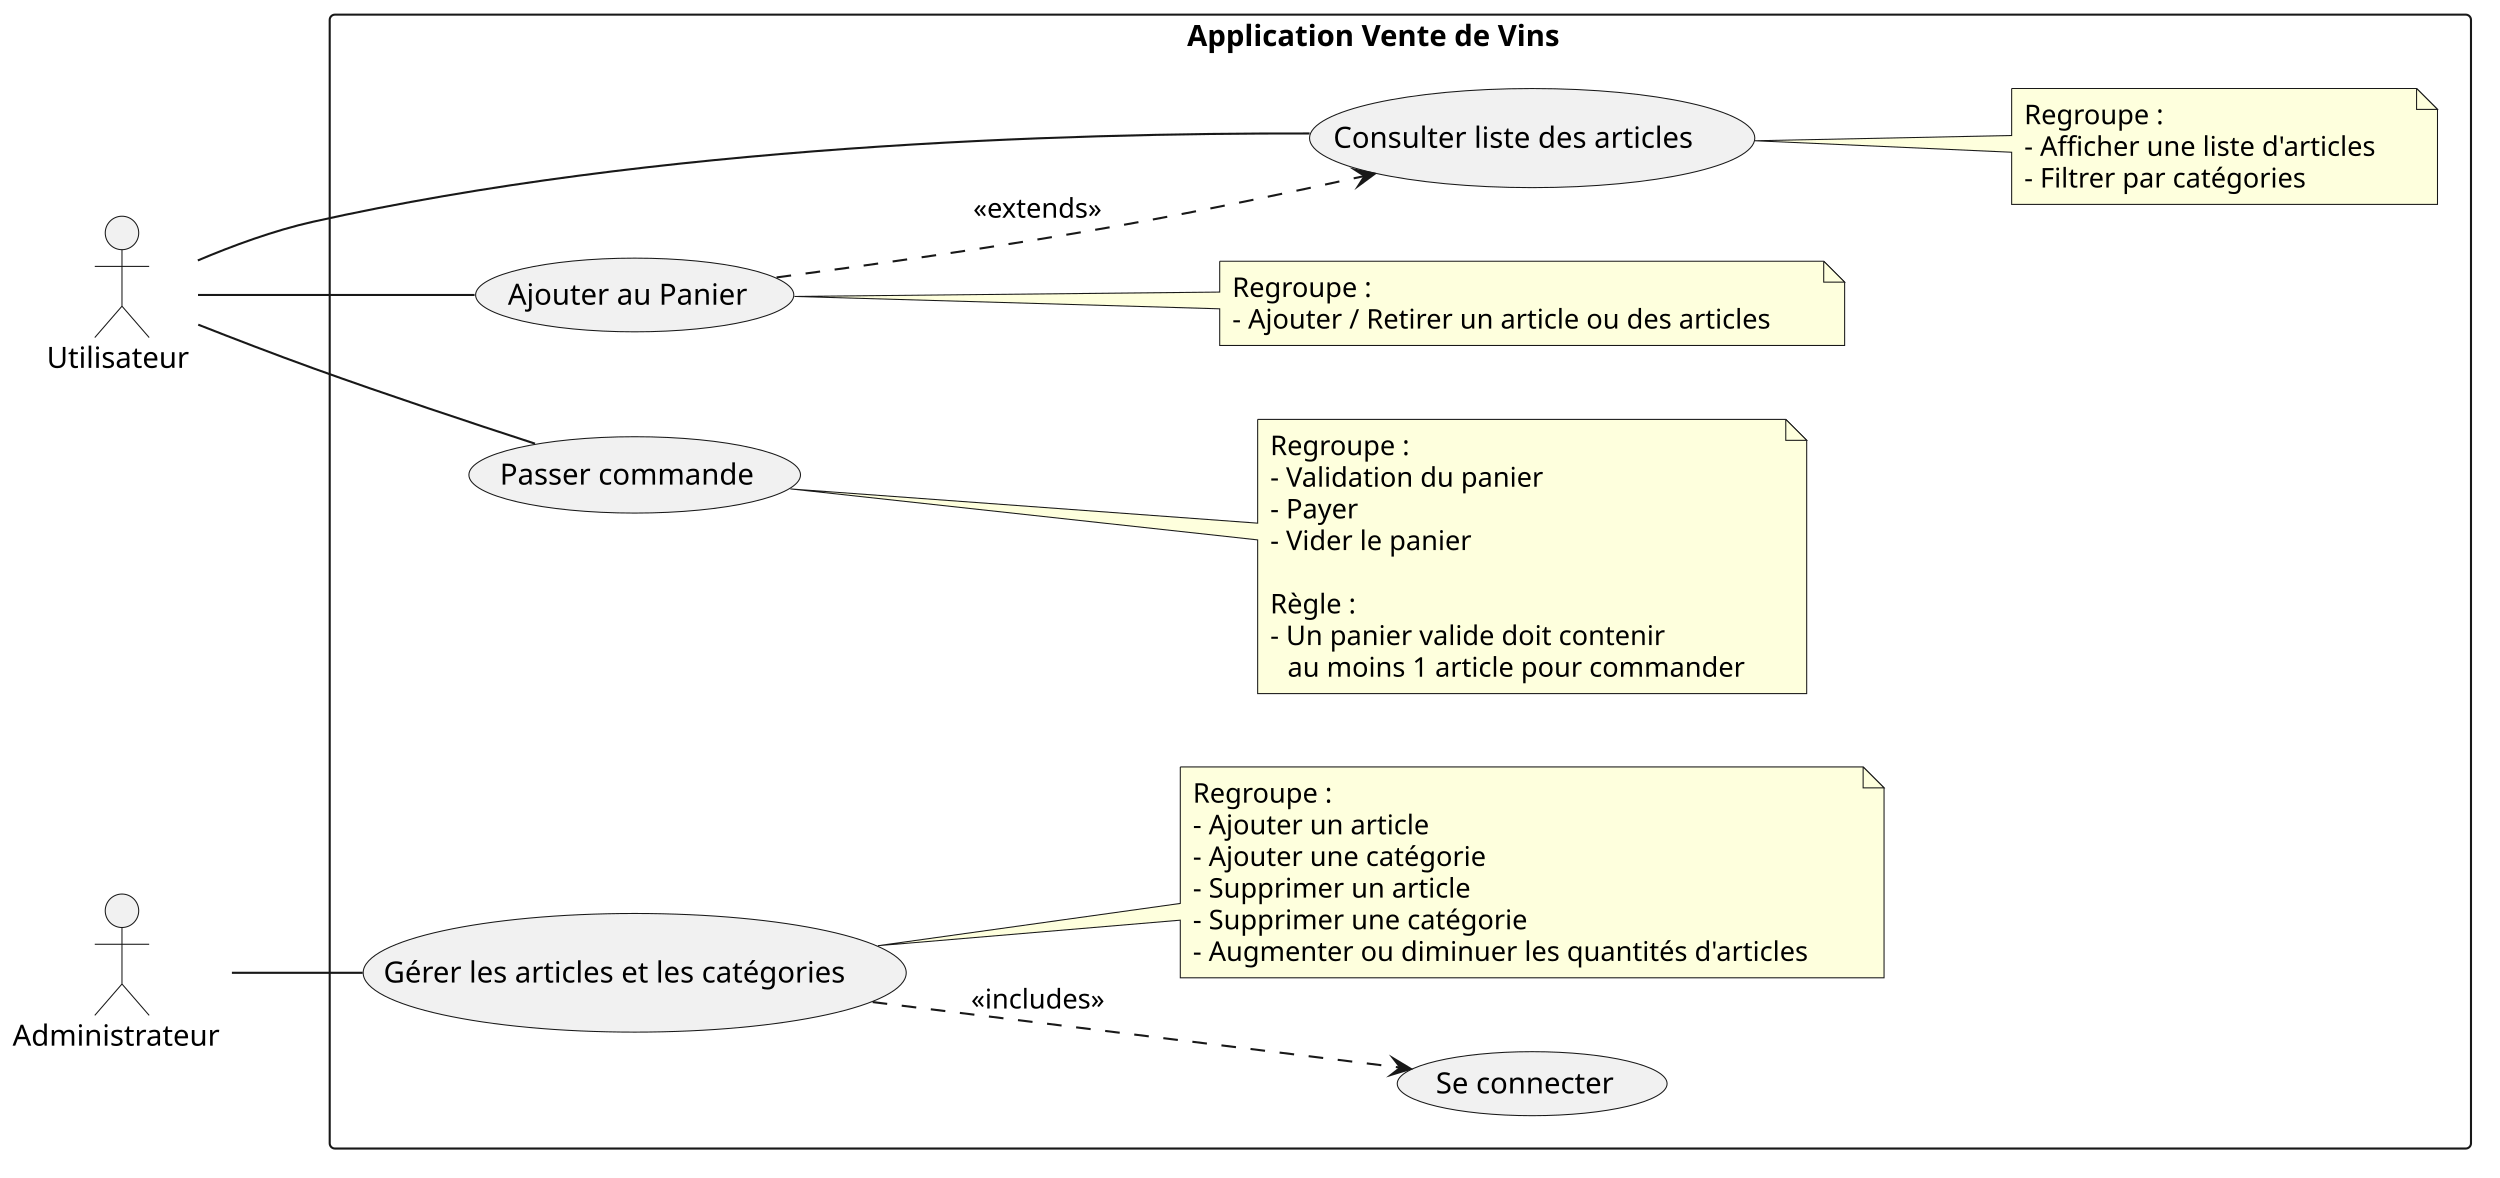
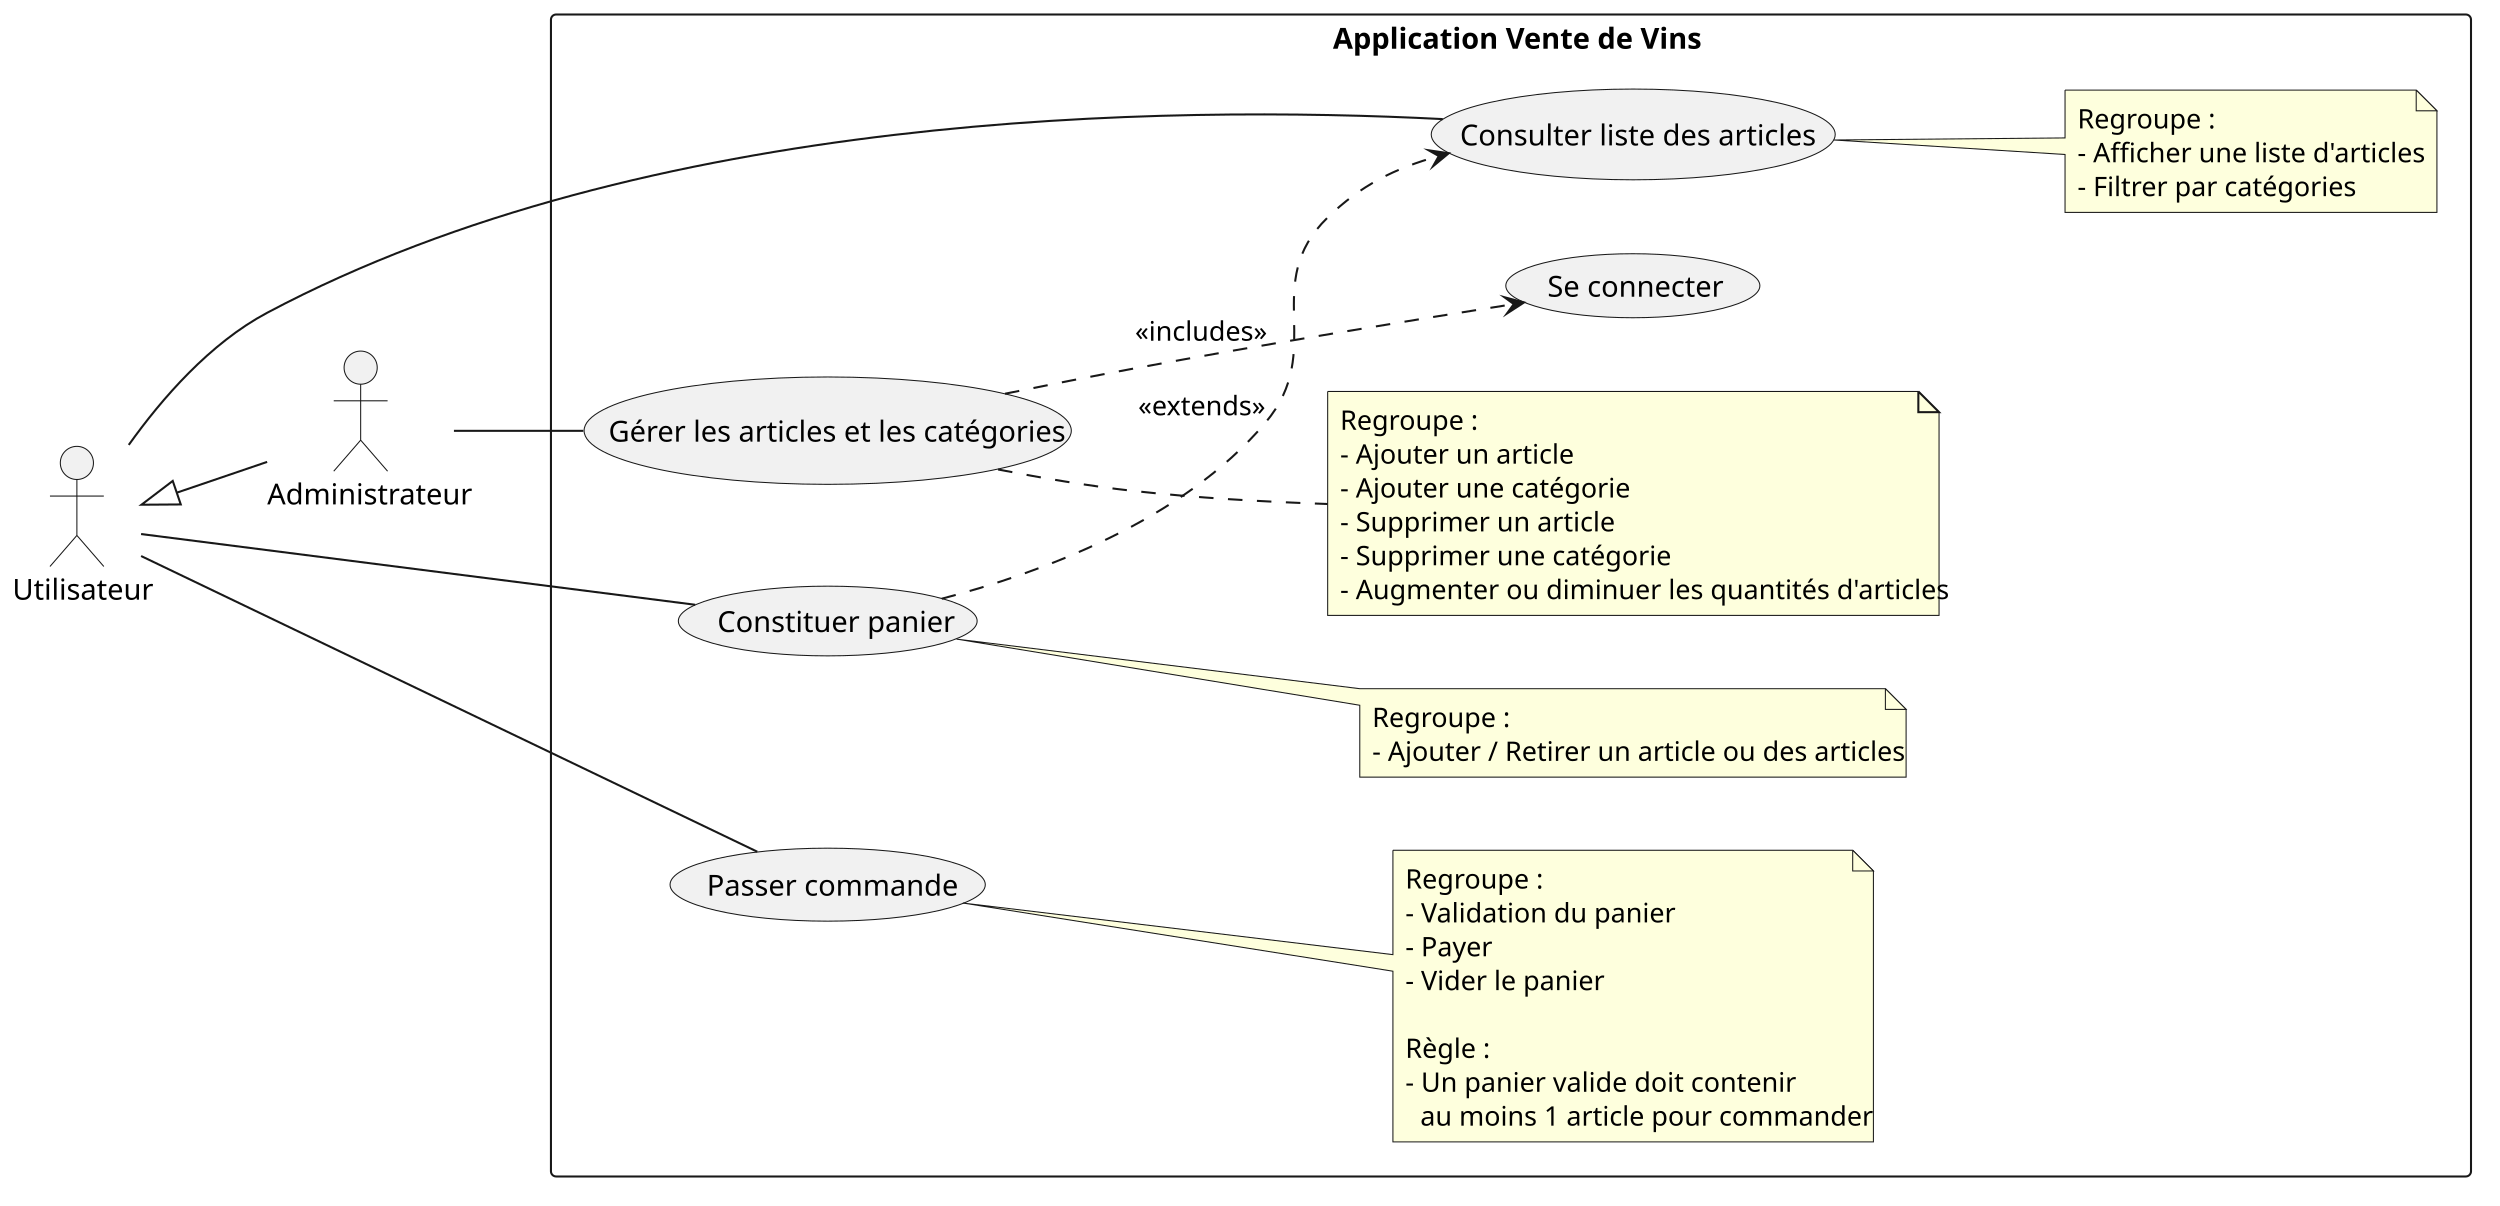
- <svg xmlns="http://www.w3.org/2000/svg" version="1.1" data-diagram-type="DESCRIPTION" style="width:1195px;height:563px;background:#FFFFFF;" width="1195px" height="563px" viewBox="0 0 1195 563" zoomAndPan="magnify" preserveAspectRatio="none" contentStyleType="text/css">
+ <svg xmlns="http://www.w3.org/2000/svg" version="1.1" data-diagram-type="DESCRIPTION" style="width:1207px;height:582px;background:#FFFFFF;" width="1207px" height="582px" viewBox="0 0 1207 582" zoomAndPan="magnify" preserveAspectRatio="none" contentStyleType="text/css">
  <defs />
  <g font-family="sans-serif" lengthAdjust="spacing">
    <g class="cluster" data-qualified-name="Application Vente de Vins" id="ent0003" data-source-line="8">
-       <rect x="157.6" y="7" width="1023.53" height="542" fill="none" style="stroke:#181818;stroke-width:1;" rx="2.5" ry="2.5" />
-       <text x="567.438" y="21.995" fill="#000" font-size="14" textLength="203.854" font-weight="700">Application Vente de Vins</text>
+       <rect x="266" y="7" width="927" height="561" fill="none" style="stroke:#181818;stroke-width:1;" rx="2.5" ry="2.5" />
+       <text x="643.542" y="23.533" fill="#000" font-size="14" textLength="171.917" font-weight="700">Application Vente de Vins</text>
    </g>
    <g class="entity" data-qualified-name="Application Vente de Vins.UC_page" id="ent0004" data-source-line="10">
-       <ellipse cx="732.377" cy="66.003" rx="106.417" ry="23.683" fill="#F1F1F1" style="stroke:#181818;stroke-width:0.5;" />
-       <text x="637.324" y="70.652" fill="#000" font-size="14" textLength="185.657">Consulter liste des articles</text>
+       <ellipse cx="788.522" cy="64.904" rx="97.522" ry="21.904" fill="#F1F1F1" style="stroke:#181818;stroke-width:0.5;" />
+       <text x="704.878" y="70.209" fill="#000" font-size="14" textLength="163.399">Consulter liste des articles</text>
    </g>
    <g class="entity" data-qualified-name="Application Vente de Vins.GMN5" id="ent0006" data-source-line="12">
-       <path d="M961.57,42.3 L961.57,64.77 L838.82,67.28 L961.57,72.77 L961.57,97.698 A0,0 0 0 0 961.57,97.698 L1165.122,97.698 A0,0 0 0 0 1165.122,97.698 L1165.122,52.3 L1155.122,42.3 L961.57,42.3 A0,0 0 0 0 961.57,42.3" style="stroke:#181818;stroke-width:0.5;" fill="#FEFFDD" />
-       <path d="M1155.122,42.3 L1155.122,52.3 L1165.122,52.3 L1155.122,42.3" style="stroke:#181818;stroke-width:0.5;" fill="#FEFFDD" />
-       <text x="967.57" y="59.367" fill="#000" font-size="13" textLength="71.583">Regroupe :</text>
-       <text x="967.57" y="74.5" fill="#000" font-size="13" textLength="182.552">- Afficher une liste d'articles</text>
-       <text x="967.57" y="89.633" fill="#000" font-size="13" textLength="145.279">- Filtrer par catégories</text>
+       <path d="M997,43.5 L997,66.59 L885.36,67.59 L997,74.59 L997,102.555 A0,0 0 0 0 997,102.555 L1176.545,102.555 A0,0 0 0 0 1176.545,102.555 L1176.545,53.5 L1166.545,43.5 L997,43.5 A0,0 0 0 0 997,43.5" style="stroke:#181818;stroke-width:0.5;" fill="#FEFFDD" />
+       <path d="M1166.545,43.5 L1166.545,53.5 L1176.545,53.5 L1166.545,43.5" style="stroke:#181818;stroke-width:0.5;" fill="#FEFFDD" />
+       <text x="1003" y="61.995" fill="#000" font-size="13" textLength="64.321">Regroupe :</text>
+       <text x="1003" y="78.347" fill="#000" font-size="13" textLength="158.545">- Afficher une liste d'articles</text>
+       <text x="1003" y="94.698" fill="#000" font-size="13" textLength="127.15">- Filtrer par catégories</text>
    </g>
    <g class="entity" data-qualified-name="Application Vente de Vins.UC_Connexion" id="ent0008" data-source-line="18">
-       <ellipse cx="732.376" cy="517.999" rx="64.496" ry="15.299" fill="#F1F1F1" style="stroke:#181818;stroke-width:0.5;" />
-       <text x="686.312" y="522.648" fill="#000" font-size="14" textLength="92.128">Se connecter</text>
+       <ellipse cx="788.334" cy="137.952" rx="61.334" ry="15.452" fill="#F1F1F1" style="stroke:#181818;stroke-width:0.5;" />
+       <text x="747.086" y="143.256" fill="#000" font-size="14" textLength="82.496">Se connecter</text>
    </g>
    <g class="entity" data-qualified-name="Application Vente de Vins.UC_cart" id="ent0009" data-source-line="20">
-       <ellipse cx="303.391" cy="141" rx="76.051" ry="17.61" fill="#F1F1F1" style="stroke:#181818;stroke-width:0.5;" />
-       <text x="242.757" y="145.649" fill="#000" font-size="14" textLength="121.27">Ajouter au Panier</text>
+       <ellipse cx="399.635" cy="299.827" rx="72.135" ry="16.827" fill="#F1F1F1" style="stroke:#181818;stroke-width:0.5;" />
+       <text x="346.328" y="305.132" fill="#000" font-size="14" textLength="106.613">Constituer panier</text>
    </g>
    <g class="entity" data-qualified-name="Application Vente de Vins.GMN10" id="ent0011" data-source-line="22">
-       <path d="M583.02,124.87 L583.02,139.61 L379.74,141.71 L583.02,147.61 L583.02,165.136 A0,0 0 0 0 583.02,165.136 L881.736,165.136 A0,0 0 0 0 881.736,165.136 L881.736,134.87 L871.736,124.87 L583.02,124.87 A0,0 0 0 0 583.02,124.87" style="stroke:#181818;stroke-width:0.5;" fill="#FEFFDD" />
-       <path d="M871.736,124.87 L871.736,134.87 L881.736,134.87 L871.736,124.87" style="stroke:#181818;stroke-width:0.5;" fill="#FEFFDD" />
-       <text x="589.02" y="141.937" fill="#000" font-size="13" textLength="71.583">Regroupe :</text>
-       <text x="589.02" y="157.07" fill="#000" font-size="13" textLength="277.716">- Ajouter / Retirer un article ou des articles</text>
+       <path d="M656.5,332.5 L656.5,332.5 L461.82,308.56 L656.5,340.5 L656.5,375.203 A0,0 0 0 0 656.5,375.203 L920.266,375.203 A0,0 0 0 0 920.266,375.203 L920.266,342.5 L910.266,332.5 L656.5,332.5 A0,0 0 0 0 656.5,332.5" style="stroke:#181818;stroke-width:0.5;" fill="#FEFFDD" />
+       <path d="M910.266,332.5 L910.266,342.5 L920.266,342.5 L910.266,332.5" style="stroke:#181818;stroke-width:0.5;" fill="#FEFFDD" />
+       <text x="662.5" y="350.995" fill="#000" font-size="13" textLength="64.321">Regroupe :</text>
+       <text x="662.5" y="367.347" fill="#000" font-size="13" textLength="242.766">- Ajouter / Retirer un article ou des articles</text>
    </g>
    <g class="entity" data-qualified-name="Application Vente de Vins.UC_Commande" id="ent0013" data-source-line="26">
-       <ellipse cx="303.386" cy="227.001" rx="79.256" ry="18.251" fill="#F1F1F1" style="stroke:#181818;stroke-width:0.5;" />
-       <text x="238.926" y="231.65" fill="#000" font-size="14" textLength="128.919">Passer commande</text>
+       <ellipse cx="399.601" cy="427.12" rx="76.101" ry="17.62" fill="#F1F1F1" style="stroke:#181818;stroke-width:0.5;" />
+       <text x="341.243" y="432.425" fill="#000" font-size="14" textLength="116.717">Passer commande</text>
    </g>
    <g class="entity" data-qualified-name="Application Vente de Vins.GMN14" id="ent0015" data-source-line="28">
-       <path d="M601.16,200.47 L601.16,250.07 L377.79,233.7 L601.16,258.07 L601.16,331.533 A0,0 0 0 0 601.16,331.533 L863.599,331.533 A0,0 0 0 0 863.599,331.533 L863.599,210.47 L853.599,200.47 L601.16,200.47 A0,0 0 0 0 601.16,200.47" style="stroke:#181818;stroke-width:0.5;" fill="#FEFFDD" />
-       <path d="M853.599,200.47 L853.599,210.47 L863.599,210.47 L853.599,200.47" style="stroke:#181818;stroke-width:0.5;" fill="#FEFFDD" />
-       <text x="607.16" y="217.537" fill="#000" font-size="13" textLength="71.583">Regroupe :</text>
-       <text x="607.16" y="232.67" fill="#000" font-size="13" textLength="140.194">- Validation du panier</text>
-       <text x="607.16" y="247.803" fill="#000" font-size="13" textLength="45.665">- Payer</text>
-       <text x="607.16" y="262.935" fill="#000" font-size="13" textLength="104.209">- Vider le panier</text>
-       <text x="607.16" y="278.068" fill="#000" font-size="13"> </text>
-       <text x="607.16" y="293.201" fill="#000" font-size="13" textLength="45.405">Règle :</text>
-       <text x="607.16" y="308.334" fill="#000" font-size="13" textLength="202.198">- Un panier valide doit contenir</text>
-       <text x="615.425" y="323.467" fill="#000" font-size="13" textLength="233.175">au moins 1 article pour commander</text>
+       <path d="M672.5,410.5 L672.5,460.9 L464.84,435.98 L672.5,468.9 L672.5,551.313 A0,0 0 0 0 672.5,551.313 L904.483,551.313 A0,0 0 0 0 904.483,551.313 L904.483,420.5 L894.483,410.5 L672.5,410.5 A0,0 0 0 0 672.5,410.5" style="stroke:#181818;stroke-width:0.5;" fill="#FEFFDD" />
+       <path d="M894.483,410.5 L894.483,420.5 L904.483,420.5 L894.483,410.5" style="stroke:#181818;stroke-width:0.5;" fill="#FEFFDD" />
+       <text x="678.5" y="428.995" fill="#000" font-size="13" textLength="64.321">Regroupe :</text>
+       <text x="678.5" y="445.347" fill="#000" font-size="13" textLength="122.859">- Validation du panier</text>
+       <text x="678.5" y="461.698" fill="#000" font-size="13" textLength="41.901">- Payer</text>
+       <text x="678.5" y="478.05" fill="#000" font-size="13" textLength="91.768">- Vider le panier</text>
+       <text x="678.5" y="494.401" fill="#000" font-size="13"> </text>
+       <text x="678.5" y="510.753" fill="#000" font-size="13" textLength="41.19">Règle :</text>
+       <text x="678.5" y="527.104" fill="#000" font-size="13" textLength="176.319">- Un panier valide doit contenir</text>
+       <text x="685.724" y="543.456" fill="#000" font-size="13" textLength="203.76">au moins 1 article pour commander</text>
    </g>
    <g class="entity" data-qualified-name="Application Vente de Vins.UC_Admin" id="ent0017" data-source-line="38">
-       <ellipse cx="303.387" cy="464.997" rx="129.787" ry="28.357" fill="#F1F1F1" style="stroke:#181818;stroke-width:0.5;" />
-       <text x="183.324" y="469.646" fill="#000" font-size="14" textLength="240.126">Gérer les articles et les catégories</text>
+       <ellipse cx="399.612" cy="207.922" rx="117.612" ry="25.922" fill="#F1F1F1" style="stroke:#181818;stroke-width:0.5;" />
+       <text x="293.792" y="213.227" fill="#000" font-size="14" textLength="211.641">Gérer les articles et les catégories</text>
    </g>
    <g class="entity" data-qualified-name="Application Vente de Vins.GMN18" id="ent0019" data-source-line="40">
-       <path d="M564.18,366.6 L564.18,431.84 L419.66,452.04 L564.18,439.84 L564.18,467.397 A0,0 0 0 0 564.18,467.397 L900.576,467.397 A0,0 0 0 0 900.576,467.397 L900.576,376.6 L890.576,366.6 L564.18,366.6 A0,0 0 0 0 564.18,366.6" style="stroke:#181818;stroke-width:0.5;" fill="#FEFFDD" />
-       <path d="M890.576,366.6 L890.576,376.6 L900.576,376.6 L890.576,366.6" style="stroke:#181818;stroke-width:0.5;" fill="#FEFFDD" />
-       <text x="570.18" y="383.667" fill="#000" font-size="13" textLength="71.583">Regroupe :</text>
-       <text x="570.18" y="398.8" fill="#000" font-size="13" textLength="121.481">- Ajouter un article</text>
-       <text x="570.18" y="413.933" fill="#000" font-size="13" textLength="150.071">- Ajouter une catégorie</text>
-       <text x="570.18" y="429.065" fill="#000" font-size="13" textLength="142.302">- Supprimer un article</text>
-       <text x="570.18" y="444.198" fill="#000" font-size="13" textLength="170.892">- Supprimer une catégorie</text>
-       <text x="570.18" y="459.331" fill="#000" font-size="13" textLength="315.396">- Augmenter ou diminuer les quantités d'articles</text>
+       <path d="M641,189 L641,297.109 L936.174,297.109 L936.174,199 L926.174,189 L641,189" style="stroke:#181818;stroke-width:0.5;" fill="#FEFFDD" />
+       <path d="M926.174,189 L926.174,199 L936.174,199 L926.174,189" style="stroke:#181818;stroke-width:1;" fill="#FEFFDD" />
+       <text x="647" y="207.495" fill="#000" font-size="13" textLength="64.321">Regroupe :</text>
+       <text x="647" y="223.847" fill="#000" font-size="13" textLength="105.492">- Ajouter un article</text>
+       <text x="647" y="240.198" fill="#000" font-size="13" textLength="131.523">- Ajouter une catégorie</text>
+       <text x="647" y="256.55" fill="#000" font-size="13" textLength="124.268">- Supprimer un article</text>
+       <text x="647" y="272.901" fill="#000" font-size="13" textLength="150.3">- Supprimer une catégorie</text>
+       <text x="647" y="289.253" fill="#000" font-size="13" textLength="274.174">- Augmenter ou diminuer les quantités d'articles</text>
    </g>
    <g class="entity" data-qualified-name="user" id="ent0001" data-source-line="4">
-       <ellipse cx="58.305" cy="111.35" rx="8" ry="8" fill="#F1F1F1" style="stroke:#181818;stroke-width:0.5;" />
-       <path d="M58.305,119.35 L58.305,146.35 M45.305,127.35 L71.305,127.35 M58.305,146.35 L45.305,161.35 M58.305,146.35 L71.305,161.35" style="stroke:#181818;stroke-width:0.5;" fill="none" />
-       <text x="22.3" y="175.845" fill="#000" font-size="14" textLength="72.01">Utilisateur</text>
+       <ellipse cx="37.121" cy="223.5" rx="8" ry="8" fill="#F1F1F1" style="stroke:#181818;stroke-width:0.5;" />
+       <path d="M37.121,231.5 L37.121,258.5 M24.121,239.5 L50.121,239.5 M37.121,258.5 L24.121,273.5 M37.121,258.5 L50.121,273.5" style="stroke:#181818;stroke-width:0.5;" fill="none" />
+       <text x="6" y="289.533" fill="#000" font-size="14" textLength="62.241">Utilisateur</text>
    </g>
    <g class="entity" data-qualified-name="admin" id="ent0002" data-source-line="5">
-       <ellipse cx="58.302" cy="435.35" rx="8" ry="8" fill="#F1F1F1" style="stroke:#181818;stroke-width:0.5;" />
-       <path d="M58.302,443.35 L58.302,470.35 M45.302,451.35 L71.302,451.35 M58.302,470.35 L45.302,485.35 M58.302,470.35 L71.302,485.35" style="stroke:#181818;stroke-width:0.5;" fill="none" />
-       <text x="6" y="499.845" fill="#000" font-size="14" textLength="104.604">Administrateur</text>
+       <ellipse cx="174.127" cy="177.5" rx="8" ry="8" fill="#F1F1F1" style="stroke:#181818;stroke-width:0.5;" />
+       <path d="M174.127,185.5 L174.127,212.5 M161.127,193.5 L187.127,193.5 M174.127,212.5 L161.127,227.5 M174.127,212.5 L187.127,227.5" style="stroke:#181818;stroke-width:0.5;" fill="none" />
+       <text x="129" y="243.533" fill="#000" font-size="14" textLength="90.255">Administrateur</text>
+     </g>
+     <g class="link" data-entity-1="ent0017" data-entity-2="ent0019" id="lnk20" data-source-line="40" data-link-type="association">
+       <path d="M481.87,226.66 C502.97,230.8 525.74,234.65 547,237 C577.3,240.35 609.88,242.28 640.97,243.33" style="stroke:#181818;stroke-width:1;stroke-dasharray:7,7;" fill="none" id="UC_Admin-GMN18" />
    </g>
    <g class="link" data-entity-1="ent0001" data-entity-2="ent0004" id="lnk21" data-source-line="52" data-link-type="association">
-       <path d="M94.56,124.49 C110.94,117.56 130.89,110.17 149.6,106 C313.15,69.56 508.38,63.52 625.98,63.8" style="stroke:#181818;stroke-width:1;" fill="none" id="user-UC_page" />
+       <path d="M62.16,214.8 C78.22,192.3 101.4,165.67 129,151 C312.38,53.54 563.71,50.65 696.58,57.5" style="stroke:#181818;stroke-width:1;" fill="none" id="user-UC_page" />
    </g>
    <g class="link" data-entity-1="ent0001" data-entity-2="ent0009" id="lnk22" data-source-line="53" data-link-type="association">
-       <path d="M94.65,141 C129.15,141 182.74,141 226.85,141" style="stroke:#181818;stroke-width:1;" fill="none" id="user-UC_cart" />
+       <path d="M68.12,257.84 C126.75,265.32 257.34,281.99 335.64,291.98" style="stroke:#181818;stroke-width:1;" fill="none" id="user-UC_cart" />
    </g>
    <g class="link" data-entity-1="ent0001" data-entity-2="ent0013" id="lnk23" data-source-line="54" data-link-type="association">
-       <path d="M94.75,155.19 C111.34,161.71 131.41,169.44 149.6,176 C184.99,188.75 225.36,202.18 255.72,212.06" style="stroke:#181818;stroke-width:1;" fill="none" id="user-UC_Commande" />
+       <path d="M68.12,268.45 C135.13,300.61 296.12,377.87 365.63,411.22" style="stroke:#181818;stroke-width:1;" fill="none" id="user-UC_Commande" />
    </g>
    <g class="link" data-entity-1="ent0009" data-entity-2="ent0004" id="lnk24" data-source-line="56" data-link-type="dependency">
-       <path d="M371.2,132.61 C417.15,126.55 479.52,117.73 534.18,108 C575.02,100.73 615.418,92.269 652.278,84.119" style="stroke:#181818;stroke-width:1;stroke-dasharray:7,7;" fill="none" id="UC_cart-to-UC_page" />
-       <polygon points="657.16,83.04,647.509,81.077,652.278,84.119,649.236,88.889,657.16,83.04" fill="#181818" style="stroke:#181818;stroke-width:1;stroke-linejoin:miter;stroke-miterlimit:10;" />
-       <text x="465.18" y="104.067" fill="#000" font-size="13" textLength="67.958">«extends»</text>
+       <path d="M454.66,289.06 C502.6,276.58 570.99,251.44 611,204 C640.64,168.86 608.04,137.06 641,105 C656.88,89.56 673.293,81.282 694.653,75.332" style="stroke:#181818;stroke-width:1;stroke-dasharray:7,7;" fill="none" id="UC_cart-to-UC_page" />
+       <polygon points="699.47,73.99,689.727,72.552,694.653,75.332,691.873,80.258,699.47,73.99" fill="#181818" style="stroke:#181818;stroke-width:1;stroke-linejoin:miter;stroke-miterlimit:10;" />
+       <text x="549.5" y="200.495" fill="#000" font-size="13" textLength="59.992">«extends»</text>
    </g>
    <g class="link" data-entity-1="ent0002" data-entity-2="ent0017" id="lnk25" data-source-line="59" data-link-type="association">
-       <path d="M110.85,465 C129.39,465 151.22,465 173.38,465" style="stroke:#181818;stroke-width:1;" fill="none" id="admin-UC_Admin" />
+       <path d="M219.16,208 C237.35,208 259.37,208 281.66,208" style="stroke:#181818;stroke-width:1;" fill="none" id="admin-UC_Admin" />
    </g>
-     <g class="link" data-entity-1="ent0017" data-entity-2="ent0008" id="lnk26" data-source-line="60" data-link-type="dependency">
-       <path d="M417.13,478.99 C499.91,489.27 603.928,502.184 669.388,510.304" style="stroke:#181818;stroke-width:1;stroke-dasharray:7,7;" fill="none" id="UC_Admin-to-UC_Connexion" />
-       <polygon points="674.35,510.92,665.911,505.843,669.388,510.304,664.926,513.782,674.35,510.92" fill="#181818" style="stroke:#181818;stroke-width:1;stroke-linejoin:miter;stroke-miterlimit:10;" />
-       <text x="464.18" y="482.067" fill="#000" font-size="13" textLength="69.78">«includes»</text>
+     <g class="link" data-entity-1="ent0017" data-entity-2="ent0008" id="lnk26" data-source-line="61" data-link-type="dependency">
+       <path d="M485.22,190.09 C505.44,185.97 526.96,181.72 547,178 C611.92,165.96 682.091,154.521 730.861,146.811" style="stroke:#181818;stroke-width:1;stroke-dasharray:7,7;" fill="none" id="UC_Admin-to-UC_Connexion" />
+       <polygon points="735.8,146.03,726.286,143.484,730.861,146.811,727.535,151.386,735.8,146.03" fill="#181818" style="stroke:#181818;stroke-width:1;stroke-linejoin:miter;stroke-miterlimit:10;" />
+       <text x="548" y="164.495" fill="#000" font-size="13" textLength="62.156">«includes»</text>
+     </g>
+     <g class="link" data-entity-1="ent0001" data-entity-2="ent0002" id="lnk27" data-source-line="64" data-link-type="extension">
+       <path d="M85.336,237.868 C103.216,231.768 109.12,229.77 128.97,223" style="stroke:#181818;stroke-width:1;" fill="none" id="user-backto-admin" />
+       <polygon points="68.3,243.68,87.273,243.547,83.399,232.189,68.3,243.68" fill="none" style="stroke:#181818;stroke-width:1;stroke-linejoin:miter;stroke-miterlimit:10;" />
    </g>
  </g>
</svg>
